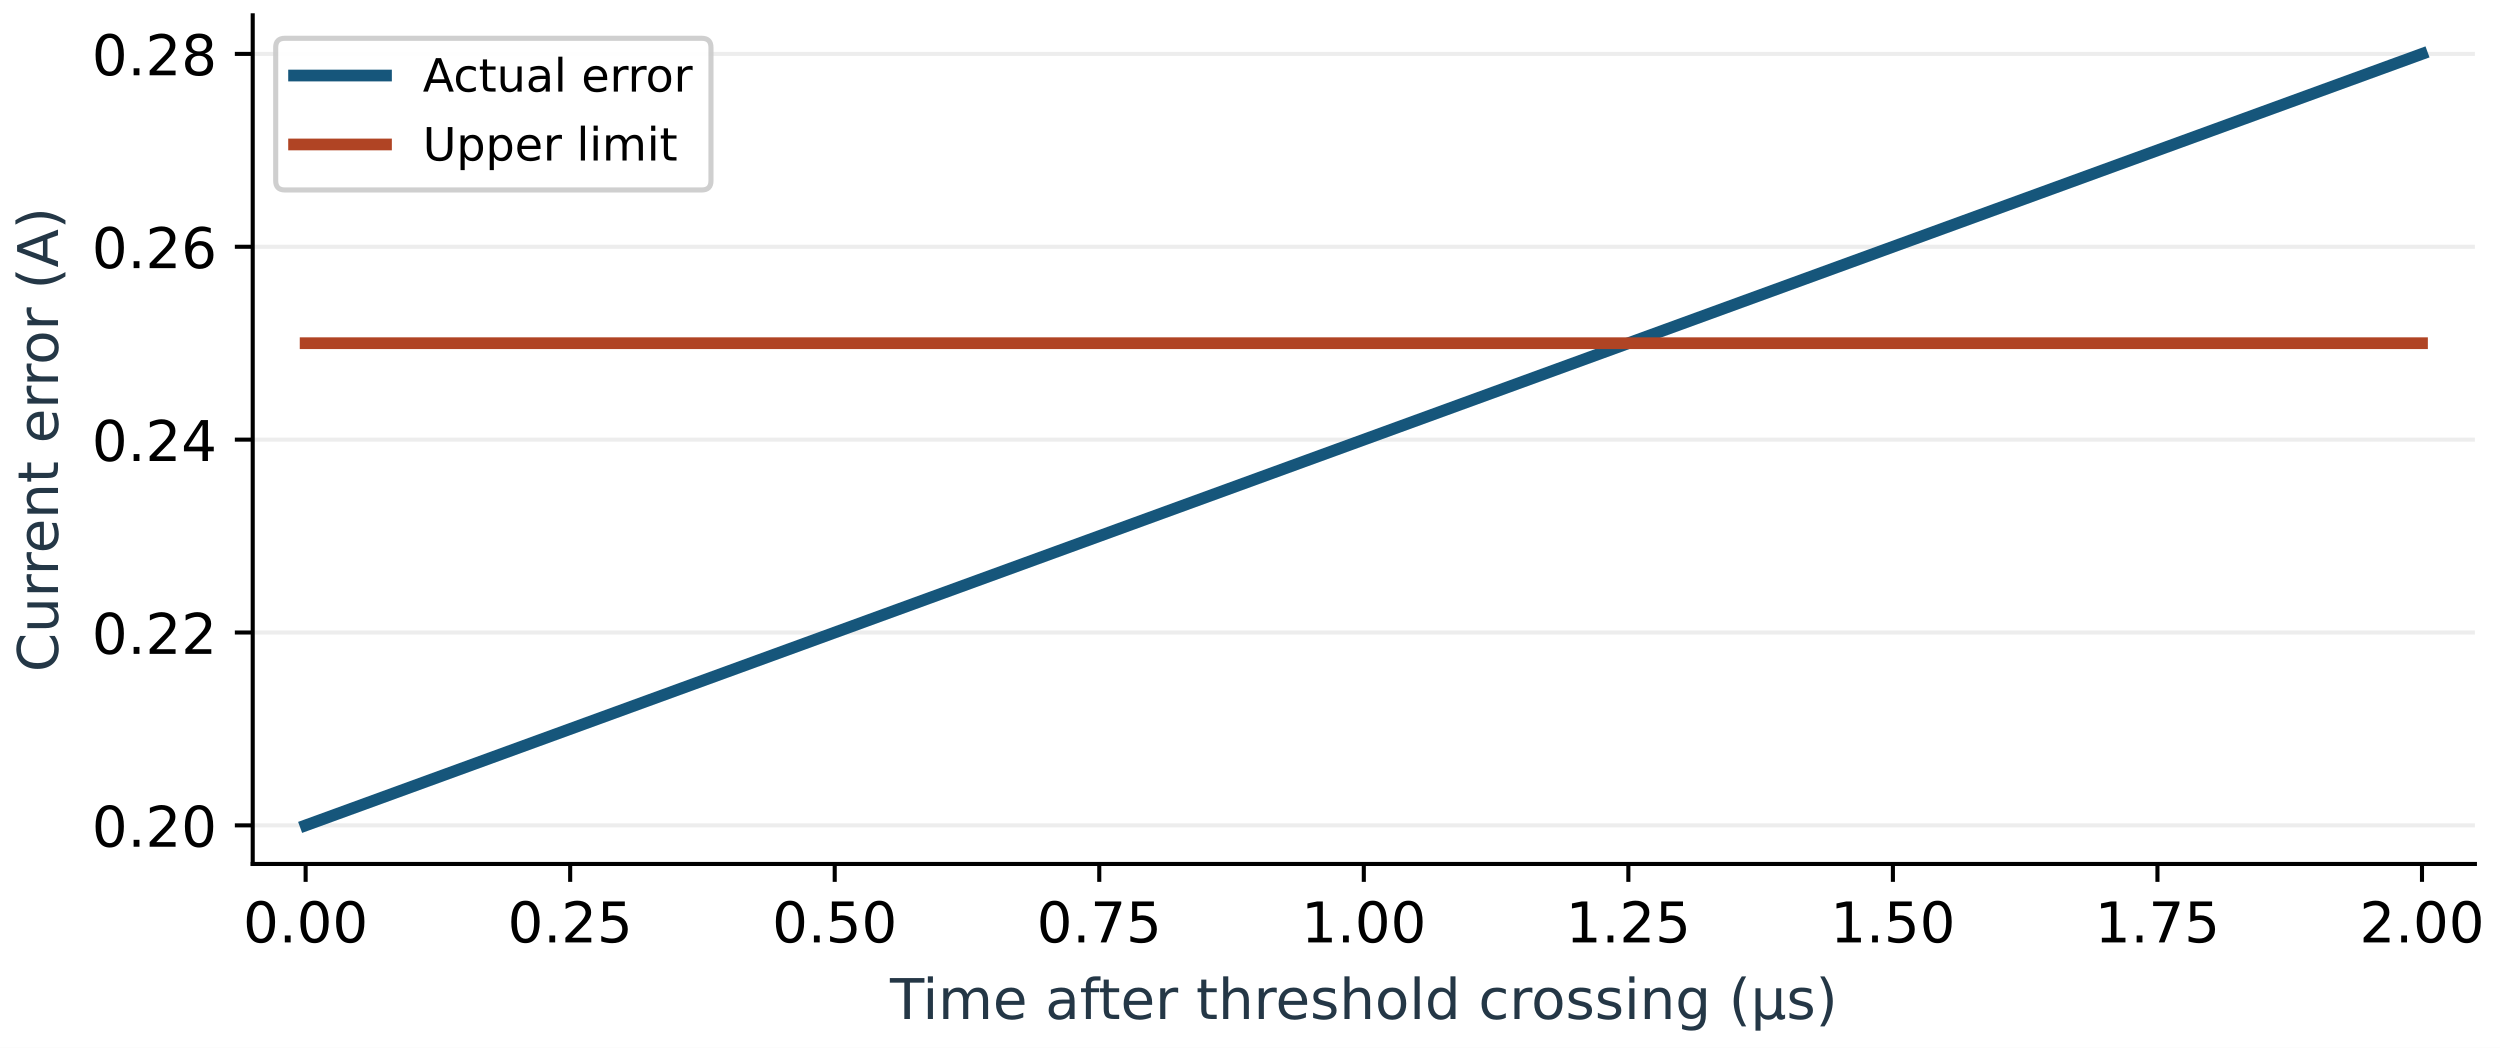
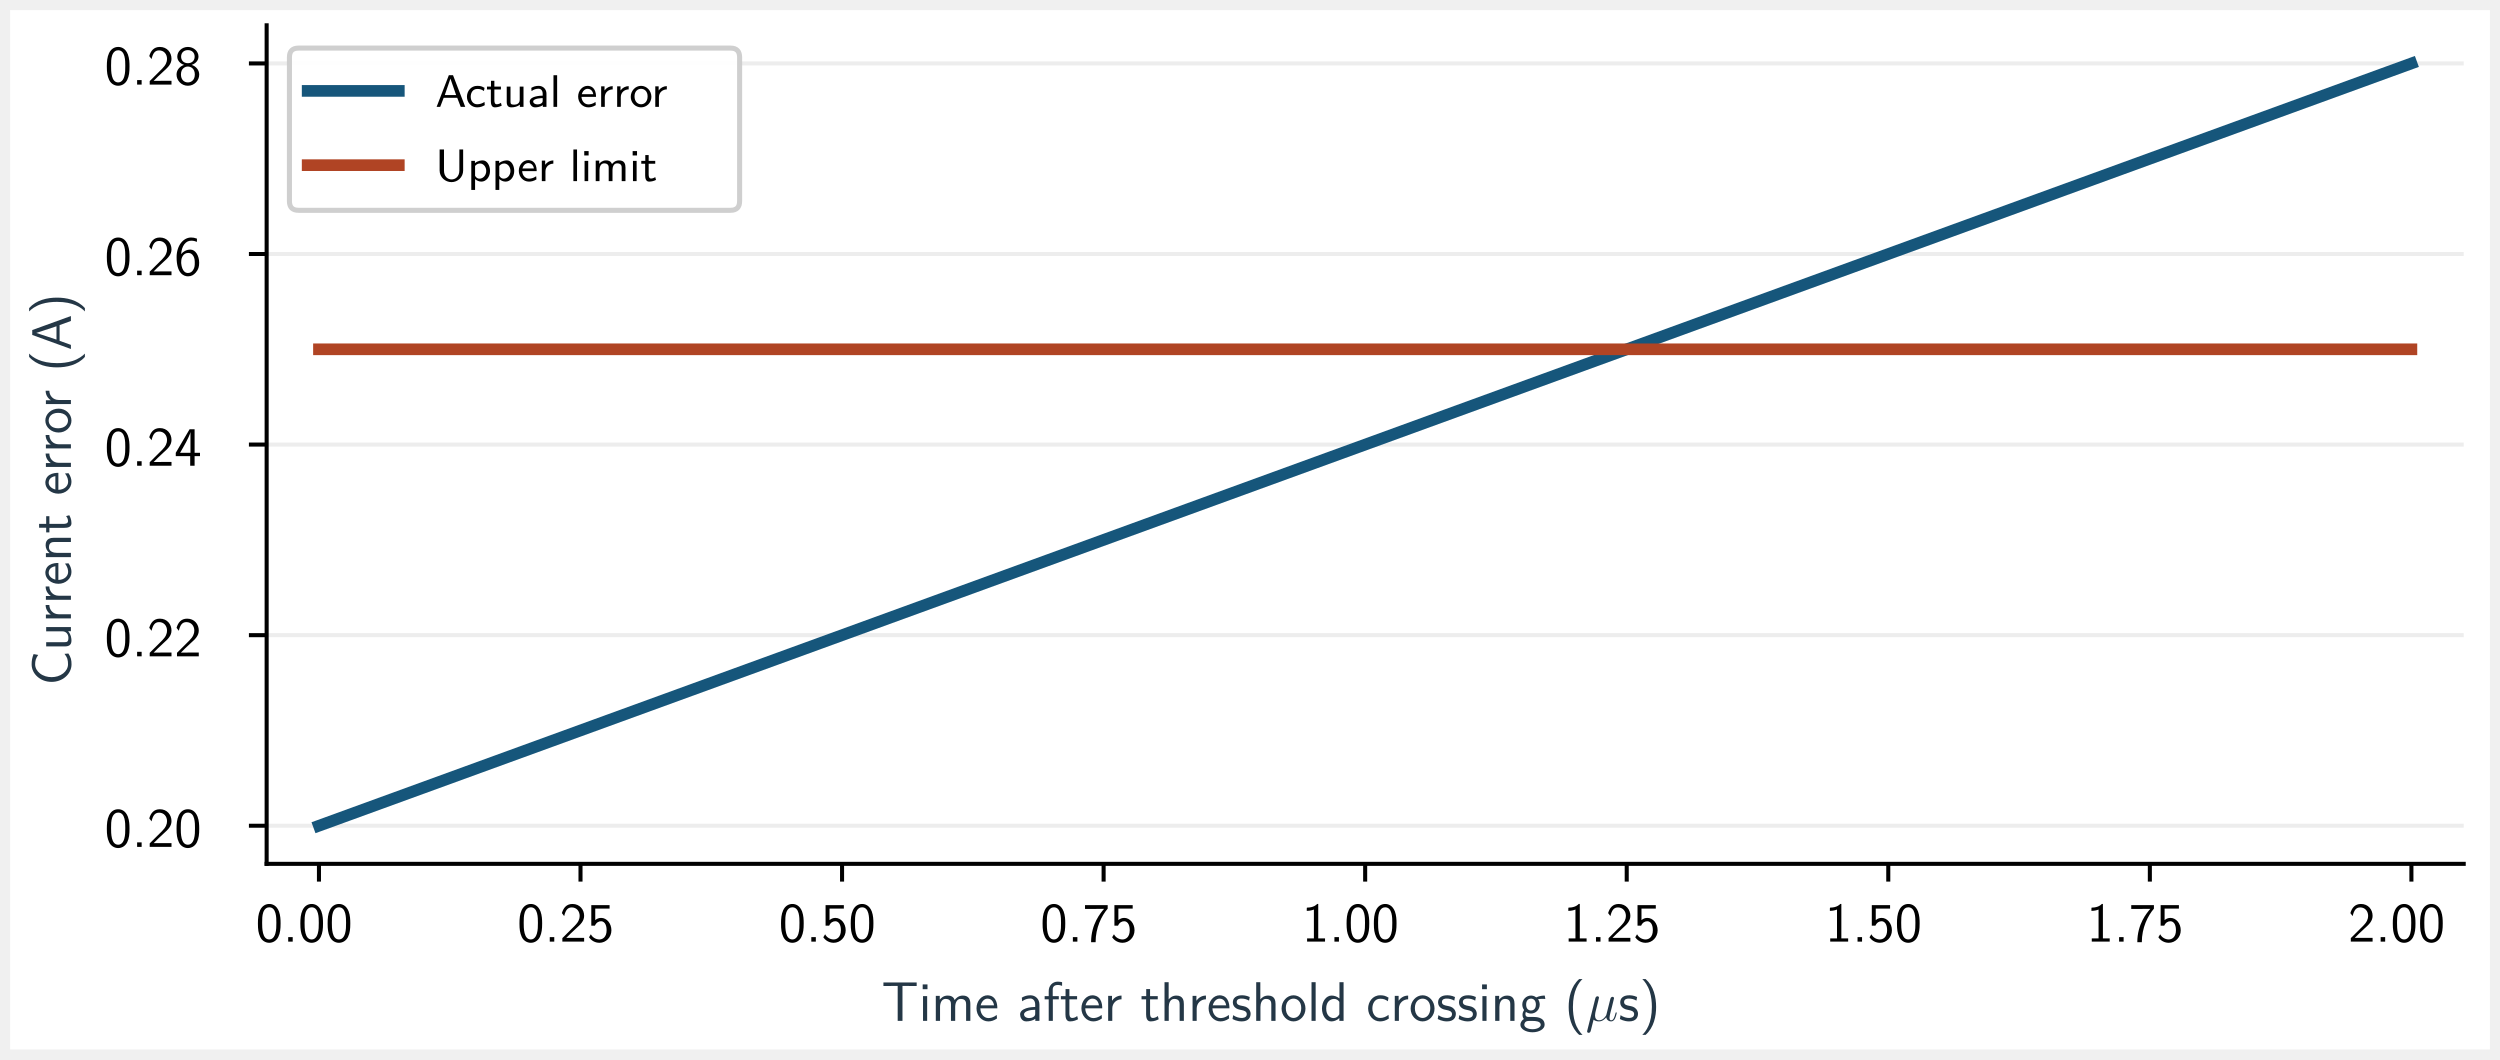
- <svg xmlns="http://www.w3.org/2000/svg" xmlns:xlink="http://www.w3.org/1999/xlink" width="489.6pt" height="205.2pt" viewBox="0 0 489.6 205.2" version="1.1">
+ <svg xmlns="http://www.w3.org/2000/svg" xmlns:xlink="http://www.w3.org/1999/xlink" version="1.1" width="493.594pt" height="209.198pt" viewBox="-72 -72 493.594 209.198">
  <defs>
-     <style type="text/css">*{stroke-linejoin: round; stroke-linecap: butt}</style>
+     <clipPath id="clip1">
+       <path d="M-19.355 98.555V-67.004H414.43V98.555ZM414.43-67.004" />
+     </clipPath>
+     <clipPath id="clip2">
+       <path d="M-19.355 98.555V-67.004H414.43V98.555ZM414.43-67.004" />
+     </clipPath>
+     <clipPath id="clip3">
+       <path d="M-19.355 98.555V-67.004H414.43V98.555ZM414.43-67.004" />
+     </clipPath>
+     <clipPath id="clip4">
+       <path d="M-19.355 98.555V-67.004H414.43V98.555ZM414.43-67.004" />
+     </clipPath>
+     <clipPath id="clip5">
+       <path d="M-19.355 98.555V-67.004H414.43V98.555ZM414.43-67.004" />
+     </clipPath>
+     <clipPath id="clip6">
+       <path d="M-19.355 98.555V-67.004H414.43V98.555ZM414.43-67.004" />
+     </clipPath>
+     <clipPath id="clip7">
+       <path d="M-19.355 98.555V-67.004H414.43V98.555ZM414.43-67.004" />
+     </clipPath>
+     <path id="g0-65" d="M5.913 0L3.501-6.246H2.673L.261 0H.972L1.656-1.791H4.329L5.022 0H5.913ZM4.113-2.322H1.872L2.988-5.58L4.113-2.322Z" />
+     <path id="g0-85" d="M5.499-2.097V-6.246H4.752V-2.097C4.752-.891 3.969-.333 3.213-.333C2.466-.333 1.719-.891 1.719-2.088V-6.246H.855V-2.106C.855-.765 1.962 .198 3.204 .198S5.499-.792 5.499-2.097Z" />
+     <path id="g0-97" d="M3.798 0V-2.601C3.798-3.492 3.141-4.149 2.25-4.149C1.665-4.149 1.233-3.996 .801-3.753L.855-3.114C1.305-3.447 1.746-3.582 2.241-3.582C2.745-3.582 3.051-3.177 3.051-2.592V-2.214C1.503-2.178 .486-1.773 .486-1.044C.486-.621 .765 .099 1.548 .099C1.728 .099 2.511 .081 3.078-.342V0H3.798ZM3.051-1.26C3.051-1.071 3.051-.846 2.727-.657C2.502-.522 2.205-.486 2.025-.486C1.566-.486 1.179-.702 1.179-1.062C1.179-1.701 2.934-1.728 3.051-1.728V-1.26Z" />
+     <path id="g0-99" d="M3.843-.333L3.789-.972C3.357-.675 2.88-.513 2.34-.513C1.575-.513 1.071-1.152 1.071-2.007C1.071-2.7 1.413-3.537 2.376-3.537C2.943-3.537 3.231-3.429 3.681-3.123L3.798-3.753C3.294-4.041 3.015-4.149 2.367-4.149C1.089-4.149 .324-3.069 .324-1.998C.324-.882 1.161 .099 2.331 .099C2.961 .099 3.438-.09 3.843-.333Z" />
+     <path id="g0-101" d="M3.843-1.971C3.843-2.25 3.834-2.934 3.483-3.474C3.105-4.041 2.529-4.149 2.187-4.149C1.143-4.149 .315-3.186 .315-2.034C.315-.846 1.197 .099 2.322 .099C2.754 .099 3.276-.009 3.798-.342L3.744-.963C3.177-.558 2.646-.486 2.331-.486C1.584-.486 1.008-1.143 .981-1.971H3.843ZM3.303-2.502H1.035C1.179-3.078 1.62-3.564 2.187-3.564C2.52-3.564 3.132-3.411 3.303-2.502Z" />
+     <path id="g0-105" d="M1.458 0V-3.996H.738V0H1.458ZM1.539-5.067V-5.931H.675V-5.067H1.539Z" />
+     <path id="g0-108" d="M1.458 0V-6.246H.738V0H1.458Z" />
+     <path id="g0-109" d="M6.606 0V-2.673C6.606-3.339 6.426-4.095 5.337-4.095C4.581-4.095 4.158-3.636 3.942-3.357C3.879-3.537 3.69-4.095 2.772-4.095C2.061-4.095 1.629-3.681 1.422-3.411V-4.05H.729V0H1.476V-2.196C1.476-2.79 1.71-3.51 2.394-3.51C3.294-3.51 3.294-2.871 3.294-2.61V0H4.041V-2.196C4.041-2.79 4.275-3.51 4.959-3.51C5.859-3.51 5.859-2.871 5.859-2.61V0H6.606Z" />
+     <path id="g0-111" d="M4.347-1.98C4.347-3.159 3.447-4.149 2.304-4.149C1.188-4.149 .27-3.177 .27-1.98C.27-.792 1.215 .099 2.304 .099C3.42 .099 4.347-.81 4.347-1.98ZM3.6-2.07C3.6-1.026 2.97-.513 2.313-.513C1.62-.513 1.017-1.053 1.017-2.07C1.017-3.123 1.692-3.564 2.304-3.564C2.952-3.564 3.6-3.105 3.6-2.07Z" />
+     <path id="g0-112" d="M4.446-2.007C4.446-3.087 3.879-4.095 3.006-4.095C2.754-4.095 2.088-4.05 1.467-3.564V-3.996H.747V1.746H1.494V-.414C1.827-.099 2.277 .099 2.745 .099C3.654 .099 4.446-.792 4.446-2.007ZM3.699-1.998C3.699-1.134 3.069-.486 2.367-.486C2.079-.486 1.755-.603 1.494-1.044V-2.988C1.611-3.15 1.944-3.483 2.457-3.483C3.132-3.483 3.699-2.844 3.699-1.998Z" />
+     <path id="g0-114" d="M3.024-3.447V-4.095C2.376-4.086 1.782-3.762 1.413-3.231V-4.05H.747V0H1.467V-1.917C1.467-2.862 2.205-3.438 3.024-3.447Z" />
+     <path id="g0-116" d="M3.078-.234L2.925-.801C2.691-.621 2.376-.513 2.097-.513C1.746-.513 1.629-.828 1.629-1.296V-3.438H2.925V-3.996H1.629V-5.139H.963V-3.996H.171V-3.438H.936V-1.134C.936-.603 1.053 .099 1.71 .099C2.106 .099 2.574 .018 3.078-.234Z" />
+     <path id="g0-117" d="M4.041 0V-3.996H3.294V-1.395C3.294-.675 2.727-.432 2.187-.432C1.539-.432 1.476-.639 1.476-1.026V-3.996H.729V-.981C.729-.216 1.035 .099 1.674 .099C2.196 .099 2.898-.054 3.321-.432V0H4.041Z" />
+     <path id="g1-22" d="M6.16-1.573C6.16-1.628 6.116-1.672 6.05-1.672C5.951-1.672 5.94-1.617 5.896-1.452C5.731-.803 5.522-.11 5.071-.11C4.752-.11 4.73-.396 4.73-.616C4.73-.869 4.829-1.265 4.906-1.595L5.214-2.783L5.434-3.685C5.5-3.949 5.621-4.422 5.621-4.466C5.621-4.631 5.489-4.741 5.324-4.741C5.225-4.741 4.994-4.697 4.906-4.367L4.136-1.309C4.081-1.089 4.081-1.067 3.938-.891C3.806-.704 3.377-.11 2.684-.11C2.068-.11 1.87-.561 1.87-1.078C1.87-1.397 1.969-1.782 2.013-1.969L2.508-3.949C2.563-4.158 2.651-4.51 2.651-4.576C2.651-4.752 2.508-4.851 2.365-4.851C2.266-4.851 2.024-4.818 1.936-4.466L.341 1.903C.33 1.958 .308 2.024 .308 2.09C.308 2.255 .44 2.365 .605 2.365C.924 2.365 .99 2.112 1.067 1.804C1.188 1.342 1.122 1.562 1.584-.242C1.859 .011 2.266 .11 2.64 .11C3.344 .11 3.828-.363 4.081-.704C4.191-.121 4.653 .11 5.038 .11C5.368 .11 5.632-.088 5.83-.484C6.006-.858 6.16-1.529 6.16-1.573Z" />
+     <path id="g2-40" d="M3.586 2.761C3.157 2.365 2.486 1.507 2.101 .264C1.804-.715 1.694-1.738 1.694-2.739C1.694-5.984 2.849-7.568 3.586-8.25H2.926C1.276-6.776 .858-4.543 .858-2.75C.858-.814 1.331 1.342 2.926 2.761H3.586Z" />
+     <path id="g2-41" d="M3.322-2.739C3.322-4.675 2.849-6.831 1.254-8.25H.594C1.023-7.854 1.694-6.996 2.079-5.753C2.376-4.774 2.486-3.751 2.486-2.75C2.486 .495 1.331 2.079 .594 2.761H1.254C2.904 1.287 3.322-.946 3.322-2.739Z" />
+     <path id="g2-46" d="M1.936 0V-.891H1.045V0H1.936Z" />
+     <path id="g2-48" d="M4.928-3.586C4.928-4.323 4.895-5.17 4.609-5.951C4.136-7.183 3.278-7.436 2.695-7.436C1.98-7.436 1.287-7.073 .88-6.204C.517-5.423 .451-4.532 .451-3.586C.451-2.387 .55-1.705 .902-.935C1.232-.209 1.936 .231 2.684 .231C3.41 .231 4.103-.165 4.477-.924C4.851-1.705 4.928-2.508 4.928-3.586ZM4.092-3.718C4.092-3.014 4.092-2.288 3.894-1.606C3.597-.55 2.981-.429 2.695-.429C1.287-.429 1.287-2.684 1.287-3.718C1.287-4.433 1.287-5.104 1.485-5.731C1.749-6.512 2.233-6.776 2.684-6.776C4.092-6.776 4.092-4.73 4.092-3.718Z" />
+     <path id="g2-49" d="M4.576 0V-.638H3.234V-7.436H3.025C2.849-7.26 2.321-6.743 1.133-6.721C.979-6.721 .968-6.71 .968-6.512V-6.072C1.639-6.072 2.145-6.237 2.376-6.336V-.638H1.034V0H4.576Z" />
+     <path id="g2-50" d="M4.84 0V-.748H2.882C2.75-.748 2.618-.737 2.486-.737H1.309C1.595-1.034 2.618-2.046 3.333-2.684C4.147-3.399 4.84-4.081 4.84-5.093C4.84-6.314 3.993-7.436 2.541-7.436C1.353-7.436 .748-6.655 .451-5.632C.803-5.192 .803-5.17 .902-5.038C1.177-6.215 1.584-6.754 2.398-6.754C3.344-6.754 3.96-6.017 3.96-5.071C3.96-4.499 3.729-3.861 2.992-3.135L.539-.693V0H4.84Z" />
+     <path id="g2-52" d="M5.082-1.892V-2.552H4.015V-7.205H3.025L.297-2.552V-1.892H3.146V0H4.015V-1.892H5.082ZM3.201-2.552H1.144C1.463-3.113 1.892-3.817 2.354-4.697C2.486-4.95 3.19-6.303 3.201-6.71V-2.552Z" />
+     <path id="g2-53" d="M4.84-2.233C4.84-3.608 3.916-4.686 2.805-4.686C2.365-4.686 1.958-4.521 1.65-4.246V-6.523H4.477V-7.205H.869V-3.157H1.584C1.859-3.784 2.343-4.026 2.794-4.026C3.311-4.026 3.894-3.564 3.894-2.255C3.894-.869 3.102-.429 2.464-.429C1.859-.429 1.133-.759 .781-1.452L.418-.858C1.144 .176 2.178 .231 2.475 .231C3.773 .231 4.84-.858 4.84-2.233Z" />
+     <path id="g2-54" d="M4.917-2.442C4.917-3.85 4.191-5.049 3.19-5.049C2.376-5.049 1.76-4.653 1.353-4.158C1.474-5.786 2.255-6.809 3.344-6.809C3.817-6.809 4.158-6.699 4.477-6.578V-7.216C4.026-7.381 3.707-7.436 3.322-7.436C1.837-7.436 .462-5.907 .462-3.542C.462-.385 1.837 .231 2.706 .231C3.366 .231 3.839-.033 4.268-.539C4.763-1.133 4.917-1.65 4.917-2.442ZM4.048-2.431C4.048-1.98 4.048-1.507 3.718-1.012C3.52-.715 3.245-.429 2.706-.429C1.562-.429 1.397-2.046 1.364-2.398C1.364-2.486 1.364-2.629 1.375-2.706C1.375-3.476 1.815-4.389 2.761-4.389C3.124-4.389 3.476-4.29 3.795-3.74C4.037-3.3 4.048-2.86 4.048-2.431Z" />
+     <path id="g2-55" d="M4.928-6.512V-7.205H.451V-6.457H2.497C2.629-6.457 2.761-6.468 2.893-6.468H4.213C3.553-5.698 1.65-3.498 1.65 .11H2.541C2.541-2.75 3.718-5.093 4.928-6.512Z" />
+     <path id="g2-56" d="M4.928-1.98C4.928-2.86 4.323-3.597 3.432-3.894C4.125-4.103 4.785-4.708 4.785-5.522C4.785-6.556 3.861-7.436 2.695-7.436C1.485-7.436 .594-6.523 .594-5.522C.594-4.697 1.265-4.092 1.947-3.894C1.056-3.597 .451-2.86 .451-1.98C.451-.803 1.43 .231 2.684 .231C3.982 .231 4.928-.825 4.928-1.98ZM4.026-5.511C4.026-4.774 3.52-4.224 2.695-4.224C1.826-4.224 1.353-4.807 1.353-5.511C1.353-6.347 1.947-6.809 2.684-6.809C3.476-6.809 4.026-6.314 4.026-5.511ZM4.059-1.991C4.059-.924 3.388-.429 2.695-.429C1.958-.429 1.32-.957 1.32-1.991C1.32-3.168 2.112-3.564 2.684-3.564C3.3-3.564 4.059-3.135 4.059-1.991Z" />
+     <path id="g2-65" d="M6.809 0L4.037-7.634H3.069L.297 0H1.111L1.914-2.233H5.016L5.83 0H6.809ZM4.785-2.849H2.156L3.465-6.842L4.785-2.849Z" />
+     <path id="g2-67" d="M6.325-.495L6.259-1.265C5.962-1.045 5.643-.825 5.28-.704C4.928-.594 4.554-.572 4.18-.572C3.476-.572 2.838-.968 2.398-1.529C1.892-2.178 1.661-2.992 1.661-3.817S1.892-5.467 2.398-6.116C2.838-6.677 3.476-7.062 4.18-7.062C4.51-7.062 4.84-7.029 5.159-6.93C5.478-6.82 5.775-6.655 6.05-6.457L6.215-7.37C5.885-7.502 5.555-7.601 5.214-7.667S4.521-7.755 4.18-7.755C3.234-7.755 2.354-7.315 1.738-6.6C1.056-5.841 .726-4.84 .726-3.817C.726-2.805 1.056-1.804 1.738-1.034C2.354-.33 3.234 .121 4.18 .121C4.554 .121 4.939 .099 5.302 0C5.676-.11 6.006-.297 6.325-.495Z" />
+     <path id="g2-84" d="M6.952-6.886V-7.579H.385V-6.886H1.837C1.969-6.886 2.101-6.897 2.233-6.897H3.201V0H4.147V-6.897H5.115C5.247-6.897 5.379-6.886 5.511-6.886H6.952Z" />
+     <path id="g2-97" d="M4.411 0V-3.223C4.411-4.279 3.652-5.049 2.629-5.049C1.969-5.049 1.474-4.895 .935-4.587L1.001-3.861C1.485-4.213 1.991-4.411 2.629-4.411C3.135-4.411 3.575-4.004 3.575-3.201V-2.75C3.08-2.728 2.42-2.695 1.76-2.475C1.023-2.222 .594-1.815 .594-1.265C.594-.781 .88 .11 1.815 .11C2.42 .11 3.19-.066 3.597-.407V0H4.411ZM3.575-1.474C3.575-1.254 3.575-.99 3.212-.77C2.915-.583 2.541-.55 2.376-.55C1.782-.55 1.375-.869 1.375-1.276C1.375-2.024 2.904-2.189 3.575-2.189V-1.474Z" />
+     <path id="g2-99" d="M4.477-.462C4.477-.495 4.444-.836 4.433-.88L4.411-1.188C3.905-.781 3.344-.572 2.728-.572C1.815-.572 1.221-1.386 1.221-2.453C1.221-3.366 1.661-4.367 2.761-4.367C3.498-4.367 3.806-4.191 4.279-3.872L4.411-4.587C3.773-4.961 3.41-5.049 2.761-5.049C1.243-5.049 .385-3.707 .385-2.453C.385-1.045 1.397 .11 2.717 .11C3.256 .11 3.872-.022 4.477-.462Z" />
+     <path id="g2-100" d="M4.653 0V-7.634H3.839V-4.422C3.333-4.84 2.761-4.994 2.288-4.994C1.243-4.994 .385-3.872 .385-2.442C.385-1.023 1.199 .11 2.244 .11C2.651 .11 3.267-.022 3.817-.561V0H4.653ZM3.817-1.298C3.553-.825 3.168-.55 2.684-.55C2.013-.55 1.221-1.067 1.221-2.431C1.221-3.894 2.156-4.334 2.794-4.334C3.223-4.334 3.575-4.114 3.817-3.751V-1.298Z" />
+     <path id="g2-101" d="M4.477-2.475C4.477-2.948 4.433-3.619 4.081-4.202C3.63-4.961 2.86-5.049 2.541-5.049C1.353-5.049 .363-3.905 .363-2.475C.363-1.023 1.419 .11 2.695 .11C3.201 .11 3.806-.033 4.411-.473C4.411-.517 4.378-.88 4.378-.88S4.345-1.133 4.345-1.177C3.696-.627 3.047-.55 2.717-.55C1.87-.55 1.144-1.309 1.122-2.475H4.477ZM3.828-3.069H1.188C1.375-3.806 1.892-4.389 2.541-4.389C2.882-4.389 3.641-4.235 3.828-3.069Z" />
+     <path id="g2-102" d="M3.729-6.908V-7.634C3.652-7.656 3.289-7.744 2.882-7.744C1.837-7.744 1.089-6.941 1.089-5.874V-4.884H.286V-4.246H1.089V0H1.903V-4.246H3.08V-4.884H1.881V-6.204C1.881-6.952 2.508-7.084 2.871-7.084C3.256-7.084 3.597-6.963 3.729-6.908Z" />
+     <path id="g2-103" d="M5.225-4.323L5.104-4.994C4.895-4.994 4.147-4.983 3.421-4.631C3.058-4.939 2.618-4.994 2.398-4.994C1.441-4.994 .671-4.191 .671-3.223C.671-2.827 .792-2.464 1.034-2.134C.781-1.782 .715-1.452 .715-1.188C.715-.781 .869-.506 .99-.363C.429 0 .297 .473 .297 .781C.297 1.584 1.342 2.255 2.684 2.255S5.082 1.606 5.082 .77C5.082-.77 3.3-.77 2.849-.77H1.914C1.76-.77 1.287-.77 1.287-1.353C1.287-1.595 1.331-1.661 1.397-1.76C1.584-1.628 1.947-1.441 2.387-1.441C3.333-1.441 4.114-2.222 4.114-3.223C4.114-3.619 3.971-4.026 3.751-4.334C3.751-4.334 3.773-4.312 3.784-4.29C4.015-4.312 4.257-4.345 4.664-4.345C4.697-4.345 4.95-4.345 5.225-4.323ZM3.355-3.223C3.355-2.244 2.739-2.046 2.398-2.046C1.914-2.046 1.43-2.376 1.43-3.212C1.43-4.191 2.046-4.389 2.387-4.389C2.871-4.389 3.355-4.059 3.355-3.223ZM4.312 .781C4.312 1.287 3.553 1.65 2.695 1.65S1.067 1.309 1.067 .77C1.067 .737 1.067 .022 1.903 .022H2.86C3.102 .022 4.312 .022 4.312 .781Z" />
+     <path id="g2-104" d="M4.664 0V-3.311C4.664-3.982 4.521-4.994 3.19-4.994C2.431-4.994 1.925-4.565 1.661-4.235V-7.634H.847V0H1.683V-2.739C1.683-3.421 1.936-4.334 2.772-4.334C3.795-4.334 3.828-3.619 3.828-3.234V0H4.664Z" />
+     <path id="g2-105" d="M1.672 0V-4.884H.858V0H1.672ZM1.738-6.248V-7.194H.792V-6.248H1.738Z" />
+     <path id="g2-108" d="M1.672 0V-7.634H.858V0H1.672Z" />
+     <path id="g2-109" d="M7.667 0V-3.311C7.667-4.07 7.469-4.994 6.182-4.994C5.247-4.994 4.73-4.345 4.565-4.103C4.367-4.796 3.762-4.994 3.19-4.994C2.288-4.994 1.815-4.411 1.628-4.18V-4.939H.847V0H1.683V-2.739C1.683-3.465 1.969-4.334 2.772-4.334C3.784-4.334 3.839-3.641 3.839-3.234V0H4.675V-2.739C4.675-3.465 4.961-4.334 5.764-4.334C6.776-4.334 6.831-3.641 6.831-3.234V0H7.667Z" />
+     <path id="g2-110" d="M4.664 0V-3.311C4.664-3.982 4.521-4.994 3.19-4.994C2.574-4.994 2.046-4.719 1.628-4.191V-4.939H.847V0H1.683V-2.739C1.683-3.421 1.936-4.334 2.772-4.334C3.795-4.334 3.828-3.619 3.828-3.234V0H4.664Z" />
+     <path id="g2-111" d="M5.049-2.42C5.049-3.905 3.96-5.049 2.695-5.049C1.397-5.049 .33-3.883 .33-2.42C.33-.979 1.43 .11 2.684 .11C3.982 .11 5.049-1.001 5.049-2.42ZM4.213-2.53C4.213-1.177 3.432-.572 2.695-.572C1.903-.572 1.166-1.232 1.166-2.53C1.166-3.861 1.991-4.389 2.684-4.389C3.443-4.389 4.213-3.817 4.213-2.53Z" />
+     <path id="g2-114" d="M3.498-4.257V-4.994C2.497-4.983 1.914-4.4 1.617-3.971V-4.939H.858V0H1.672V-2.409C1.672-3.52 2.508-4.246 3.498-4.257Z" />
+     <path id="g2-115" d="M3.872-1.397C3.872-1.958 3.531-2.31 3.487-2.365C3.08-2.783 2.75-2.849 2.079-2.981C1.683-3.058 1.122-3.168 1.122-3.718C1.122-4.4 1.892-4.4 2.035-4.4C2.618-4.4 3.08-4.268 3.564-3.993L3.696-4.708C2.992-5.038 2.398-5.049 2.145-5.049S.363-5.049 .363-3.619C.363-3.135 .627-2.805 .792-2.651C1.188-2.31 1.463-2.255 2.112-2.123C2.475-2.046 3.113-1.914 3.113-1.331C3.113-.572 2.255-.572 2.101-.572C1.661-.572 1.023-.693 .429-1.122L.297-.374C.352-.341 1.1 .11 2.112 .11C3.531 .11 3.872-.748 3.872-1.397Z" />
+     <path id="g2-116" d="M3.586-.319L3.421-.957C3.036-.616 2.629-.572 2.431-.572C1.947-.572 1.881-1.089 1.881-1.474V-4.246H3.399V-4.884H1.881V-6.281H1.122V-4.884H.198V-4.246H1.1V-1.287C1.1-.649 1.243 .11 2.002 .11C2.739 .11 3.245-.143 3.586-.319Z" />
+     <path id="g2-117" d="M4.664 0V-4.884H3.828V-1.738C3.828-.902 3.245-.495 2.53-.495C1.76-.495 1.683-.781 1.683-1.265V-4.884H.847V-1.221C.847-.429 1.1 .11 2.002 .11C2.31 .11 3.179 .055 3.85-.55V0H4.664Z" />
  </defs>
-   <g id="figure_1">
-     <g id="patch_1">
-       <path d="M 0 205.2  L 489.6 205.2  L 489.6 0  L 0 0  z " style="fill: #ffffff" />
-     </g>
-     <g id="axes_1">
-       <g id="patch_2">
-         <path d="M 49.492 169.199  L 484.685 169.199  L 484.685 3  L 49.492 3  z " style="fill: #ffffff" />
-       </g>
-       <g id="matplotlib.axis_1">
-         <g id="xtick_1">
-           <g id="line2d_1">
-             <defs>
-               <path id="me725185d72" d="M 0 0  L 0 3.5  " style="stroke: #000000; stroke-width: 0.8" />
-             </defs>
-             <g>
-               <use xlink:href="#me725185d72" x="59.854" y="169.199" style="stroke: #000000; stroke-width: 0.8" />
-             </g>
-           </g>
-           <g id="text_1">
-             <text style="font-size: 11px; font-family: 'DejaVu Sans'; text-anchor: middle" x="59.854" y="184.556" transform="rotate(-0 59.85414 184.5563)">0.00</text>
-           </g>
-         </g>
-         <g id="xtick_2">
-           <g id="line2d_2">
-             <g>
-               <use xlink:href="#me725185d72" x="111.663" y="169.199" style="stroke: #000000; stroke-width: 0.8" />
-             </g>
-           </g>
-           <g id="text_2">
-             <text style="font-size: 11px; font-family: 'DejaVu Sans'; text-anchor: middle" x="111.663" y="184.556" transform="rotate(-0 111.6627 184.5563)">0.25</text>
-           </g>
-         </g>
-         <g id="xtick_3">
-           <g id="line2d_3">
-             <g>
-               <use xlink:href="#me725185d72" x="163.471" y="169.199" style="stroke: #000000; stroke-width: 0.8" />
-             </g>
-           </g>
-           <g id="text_3">
-             <text style="font-size: 11px; font-family: 'DejaVu Sans'; text-anchor: middle" x="163.471" y="184.556" transform="rotate(-0 163.4713 184.5563)">0.50</text>
-           </g>
-         </g>
-         <g id="xtick_4">
-           <g id="line2d_4">
-             <g>
-               <use xlink:href="#me725185d72" x="215.28" y="169.199" style="stroke: #000000; stroke-width: 0.8" />
-             </g>
-           </g>
-           <g id="text_4">
-             <text style="font-size: 11px; font-family: 'DejaVu Sans'; text-anchor: middle" x="215.28" y="184.556" transform="rotate(-0 215.2799 184.5563)">0.75</text>
-           </g>
-         </g>
-         <g id="xtick_5">
-           <g id="line2d_5">
-             <g>
-               <use xlink:href="#me725185d72" x="267.088" y="169.199" style="stroke: #000000; stroke-width: 0.8" />
-             </g>
-           </g>
-           <g id="text_5">
-             <text style="font-size: 11px; font-family: 'DejaVu Sans'; text-anchor: middle" x="267.088" y="184.556" transform="rotate(-0 267.0885 184.5563)">1.00</text>
-           </g>
-         </g>
-         <g id="xtick_6">
-           <g id="line2d_6">
-             <g>
-               <use xlink:href="#me725185d72" x="318.897" y="169.199" style="stroke: #000000; stroke-width: 0.8" />
-             </g>
-           </g>
-           <g id="text_6">
-             <text style="font-size: 11px; font-family: 'DejaVu Sans'; text-anchor: middle" x="318.897" y="184.556" transform="rotate(-0 318.8971 184.5563)">1.25</text>
-           </g>
-         </g>
-         <g id="xtick_7">
-           <g id="line2d_7">
-             <g>
-               <use xlink:href="#me725185d72" x="370.706" y="169.199" style="stroke: #000000; stroke-width: 0.8" />
-             </g>
-           </g>
-           <g id="text_7">
-             <text style="font-size: 11px; font-family: 'DejaVu Sans'; text-anchor: middle" x="370.706" y="184.556" transform="rotate(-0 370.7056 184.5563)">1.50</text>
-           </g>
-         </g>
-         <g id="xtick_8">
-           <g id="line2d_8">
-             <g>
-               <use xlink:href="#me725185d72" x="422.514" y="169.199" style="stroke: #000000; stroke-width: 0.8" />
-             </g>
-           </g>
-           <g id="text_8">
-             <text style="font-size: 11px; font-family: 'DejaVu Sans'; text-anchor: middle" x="422.514" y="184.556" transform="rotate(-0 422.5142 184.5563)">1.75</text>
-           </g>
-         </g>
-         <g id="xtick_9">
-           <g id="line2d_9">
-             <g>
-               <use xlink:href="#me725185d72" x="474.323" y="169.199" style="stroke: #000000; stroke-width: 0.8" />
-             </g>
-           </g>
-           <g id="text_9">
-             <text style="font-size: 11px; font-family: 'DejaVu Sans'; text-anchor: middle" x="474.323" y="184.556" transform="rotate(-0 474.3228 184.5563)">2.00</text>
-           </g>
-         </g>
-         <g id="text_10">
-           <text style="font-size: 11px; font-family: 'DejaVu Sans'; text-anchor: middle; fill: #243746" x="267.088" y="199.557" transform="rotate(-0 267.0885 199.5572)">Time after threshold crossing (µs)</text>
-         </g>
-       </g>
-       <g id="matplotlib.axis_2">
-         <g id="ytick_1">
-           <g id="line2d_10">
-             <path d="M 49.492 161.644  L 484.685 161.644  " clip-path="url(#p5e0f432c7e)" style="fill: none; stroke: #b0b0b0; stroke-opacity: 0.22; stroke-width: 0.8; stroke-linecap: square" />
-           </g>
-           <g id="line2d_11">
-             <defs>
-               <path id="m62a54f5717" d="M 0 0  L -3.5 0  " style="stroke: #000000; stroke-width: 0.8" />
-             </defs>
-             <g>
-               <use xlink:href="#m62a54f5717" x="49.492" y="161.644" style="stroke: #000000; stroke-width: 0.8" />
-             </g>
-           </g>
-           <g id="text_11">
-             <text style="font-size: 11px; font-family: 'DejaVu Sans'; text-anchor: end" x="42.492" y="165.823" transform="rotate(-0 42.49243 165.8231)">0.20</text>
-           </g>
-         </g>
-         <g id="ytick_2">
-           <g id="line2d_12">
-             <path d="M 49.492 123.872  L 484.685 123.872  " clip-path="url(#p5e0f432c7e)" style="fill: none; stroke: #b0b0b0; stroke-opacity: 0.22; stroke-width: 0.8; stroke-linecap: square" />
-           </g>
-           <g id="line2d_13">
-             <g>
-               <use xlink:href="#m62a54f5717" x="49.492" y="123.872" style="stroke: #000000; stroke-width: 0.8" />
-             </g>
-           </g>
-           <g id="text_12">
-             <text style="font-size: 11px; font-family: 'DejaVu Sans'; text-anchor: end" x="42.492" y="128.051" transform="rotate(-0 42.49243 128.0507)">0.22</text>
-           </g>
-         </g>
-         <g id="ytick_3">
-           <g id="line2d_14">
-             <path d="M 49.492 86.1  L 484.685 86.1  " clip-path="url(#p5e0f432c7e)" style="fill: none; stroke: #b0b0b0; stroke-opacity: 0.22; stroke-width: 0.8; stroke-linecap: square" />
-           </g>
-           <g id="line2d_15">
-             <g>
-               <use xlink:href="#m62a54f5717" x="49.492" y="86.1" style="stroke: #000000; stroke-width: 0.8" />
-             </g>
-           </g>
-           <g id="text_13">
-             <text style="font-size: 11px; font-family: 'DejaVu Sans'; text-anchor: end" x="42.492" y="90.278" transform="rotate(-0 42.49243 90.27828)">0.24</text>
-           </g>
-         </g>
-         <g id="ytick_4">
-           <g id="line2d_16">
-             <path d="M 49.492 48.327  L 484.685 48.327  " clip-path="url(#p5e0f432c7e)" style="fill: none; stroke: #b0b0b0; stroke-opacity: 0.22; stroke-width: 0.8; stroke-linecap: square" />
-           </g>
-           <g id="line2d_17">
-             <g>
-               <use xlink:href="#m62a54f5717" x="49.492" y="48.327" style="stroke: #000000; stroke-width: 0.8" />
-             </g>
-           </g>
-           <g id="text_14">
-             <text style="font-size: 11px; font-family: 'DejaVu Sans'; text-anchor: end" x="42.492" y="52.506" transform="rotate(-0 42.49243 52.50586)">0.26</text>
-           </g>
-         </g>
-         <g id="ytick_5">
-           <g id="line2d_18">
-             <path d="M 49.492 10.555  L 484.685 10.555  " clip-path="url(#p5e0f432c7e)" style="fill: none; stroke: #b0b0b0; stroke-opacity: 0.22; stroke-width: 0.8; stroke-linecap: square" />
-           </g>
-           <g id="line2d_19">
-             <g>
-               <use xlink:href="#m62a54f5717" x="49.492" y="10.555" style="stroke: #000000; stroke-width: 0.8" />
-             </g>
-           </g>
-           <g id="text_15">
-             <text style="font-size: 11px; font-family: 'DejaVu Sans'; text-anchor: end" x="42.492" y="14.733" transform="rotate(-0 42.49243 14.73344)">0.28</text>
-           </g>
-         </g>
-         <g id="text_16">
-           <text style="font-size: 11px; font-family: 'DejaVu Sans'; text-anchor: middle; fill: #243746" x="11.358" y="86.1" transform="rotate(-90 11.35766 86.09957)">Current error (A)</text>
-         </g>
-       </g>
-       <g id="line2d_20">
-         <path d="M 59.854 161.644  L 474.323 10.555  " clip-path="url(#p5e0f432c7e)" style="fill: none; stroke: #16567b; stroke-width: 2.3; stroke-linecap: square" />
-       </g>
-       <g id="line2d_21">
-         <path d="M 59.854 67.213  L 474.323 67.213  " clip-path="url(#p5e0f432c7e)" style="fill: none; stroke: #b04424; stroke-width: 2.3; stroke-linecap: square" />
-       </g>
-       <g id="patch_3">
-         <path d="M 49.492 169.199  L 49.492 3  " style="fill: none; stroke: #000000; stroke-width: 0.8; stroke-linejoin: miter; stroke-linecap: square" />
-       </g>
-       <g id="patch_4">
-         <path d="M 49.492 169.199  L 484.685 169.199  " style="fill: none; stroke: #000000; stroke-width: 0.8; stroke-linejoin: miter; stroke-linecap: square" />
-       </g>
-       <g id="legend_1">
-         <g id="patch_5">
-           <path d="M 55.792 37.202  L 137.436 37.202  Q 139.236 37.202 139.236 35.402  L 139.236 9.3  Q 139.236 7.5 137.436 7.5  L 55.792 7.5  Q 53.992 7.5 53.992 9.3  L 53.992 35.402  Q 53.992 37.202 55.792 37.202  z " style="fill: #ffffff; opacity: 0.94; stroke: #cccccc; stroke-linejoin: miter" />
-         </g>
-         <g id="line2d_22">
-           <path d="M 57.592 14.789  L 66.592 14.789  L 75.592 14.789  " style="fill: none; stroke: #16567b; stroke-width: 2.3; stroke-linecap: square" />
-         </g>
-         <g id="text_17">
-           <text style="font-size: 9px; font-family: 'DejaVu Sans'; text-anchor: start" x="82.792" y="17.939" transform="rotate(-0 82.79243 17.93883)">Actual error</text>
-         </g>
-         <g id="line2d_23">
-           <path d="M 57.592 28.29  L 66.592 28.29  L 75.592 28.29  " style="fill: none; stroke: #b04424; stroke-width: 2.3; stroke-linecap: square" />
-         </g>
-         <g id="text_18">
-           <text style="font-size: 9px; font-family: 'DejaVu Sans'; text-anchor: start" x="82.792" y="31.44" transform="rotate(-0 82.79243 31.43954)">Upper limit</text>
-         </g>
-       </g>
+   <g id="page1">
+     <path d="M-70 135.199H419.602V-70.004H-70Z" fill="#fff" />
+     <path d="M-19.355 98.555H414.43V-67.004H-19.355Z" fill="#fff" />
+     <path d="M-9.027 98.555V102.055" />
+     <path d="M-9.027 98.555V102.055" stroke="#000" fill="none" stroke-width=".8" stroke-miterlimit="10" stroke-linejoin="bevel" />
+     <g transform="matrix(1 0 0 1 48.471 -21.285)">
+       <use x="-70" y="135.198" xlink:href="#g2-48" />
+       <use x="-64.615" y="135.198" xlink:href="#g2-46" />
+       <use x="-61.623" y="135.198" xlink:href="#g2-48" />
+       <use x="-56.237" y="135.198" xlink:href="#g2-48" />
+     </g>
+     <path d="M42.613 98.555V102.055" />
+     <path d="M42.613 98.555V102.055" stroke="#000" fill="none" stroke-width=".8" stroke-miterlimit="10" stroke-linejoin="bevel" />
+     <g transform="matrix(1 0 0 1 100.1122 -21.285)">
+       <use x="-70" y="135.198" xlink:href="#g2-48" />
+       <use x="-64.615" y="135.198" xlink:href="#g2-46" />
+       <use x="-61.623" y="135.198" xlink:href="#g2-50" />
+       <use x="-56.237" y="135.198" xlink:href="#g2-53" />
+     </g>
+     <path d="M94.254 98.555V102.055" />
+     <path d="M94.254 98.555V102.055" stroke="#000" fill="none" stroke-width=".8" stroke-miterlimit="10" stroke-linejoin="bevel" />
+     <g transform="matrix(1 0 0 1 151.7534 -21.285)">
+       <use x="-70" y="135.198" xlink:href="#g2-48" />
+       <use x="-64.615" y="135.198" xlink:href="#g2-46" />
+       <use x="-61.623" y="135.198" xlink:href="#g2-53" />
+       <use x="-56.237" y="135.198" xlink:href="#g2-48" />
+     </g>
+     <path d="M145.895 98.555V102.055" />
+     <path d="M145.895 98.555V102.055" stroke="#000" fill="none" stroke-width=".8" stroke-miterlimit="10" stroke-linejoin="bevel" />
+     <g transform="matrix(1 0 0 1 203.395 -21.285)">
+       <use x="-70" y="135.198" xlink:href="#g2-48" />
+       <use x="-64.615" y="135.198" xlink:href="#g2-46" />
+       <use x="-61.623" y="135.198" xlink:href="#g2-55" />
+       <use x="-56.237" y="135.198" xlink:href="#g2-53" />
+     </g>
+     <path d="M197.535 98.555V102.055" />
+     <path d="M197.535 98.555V102.055" stroke="#000" fill="none" stroke-width=".8" stroke-miterlimit="10" stroke-linejoin="bevel" />
+     <g transform="matrix(1 0 0 1 255.036 -21.285)">
+       <use x="-70" y="135.198" xlink:href="#g2-49" />
+       <use x="-64.615" y="135.198" xlink:href="#g2-46" />
+       <use x="-61.623" y="135.198" xlink:href="#g2-48" />
+       <use x="-56.237" y="135.198" xlink:href="#g2-48" />
+     </g>
+     <path d="M249.176 98.555V102.055" />
+     <path d="M249.176 98.555V102.055" stroke="#000" fill="none" stroke-width=".8" stroke-miterlimit="10" stroke-linejoin="bevel" />
+     <g transform="matrix(1 0 0 1 306.677 -21.285)">
+       <use x="-70" y="135.198" xlink:href="#g2-49" />
+       <use x="-64.615" y="135.198" xlink:href="#g2-46" />
+       <use x="-61.623" y="135.198" xlink:href="#g2-50" />
+       <use x="-56.237" y="135.198" xlink:href="#g2-53" />
+     </g>
+     <path d="M300.816 98.555V102.055" />
+     <path d="M300.816 98.555V102.055" stroke="#000" fill="none" stroke-width=".8" stroke-miterlimit="10" stroke-linejoin="bevel" />
+     <g transform="matrix(1 0 0 1 358.318 -21.285)">
+       <use x="-70" y="135.198" xlink:href="#g2-49" />
+       <use x="-64.615" y="135.198" xlink:href="#g2-46" />
+       <use x="-61.623" y="135.198" xlink:href="#g2-53" />
+       <use x="-56.237" y="135.198" xlink:href="#g2-48" />
+     </g>
+     <path d="M352.461 98.555V102.055" />
+     <path d="M352.461 98.555V102.055" stroke="#000" fill="none" stroke-width=".8" stroke-miterlimit="10" stroke-linejoin="bevel" />
+     <g transform="matrix(1 0 0 1 409.959 -21.285)">
+       <use x="-70" y="135.198" xlink:href="#g2-49" />
+       <use x="-64.615" y="135.198" xlink:href="#g2-46" />
+       <use x="-61.623" y="135.198" xlink:href="#g2-55" />
+       <use x="-56.237" y="135.198" xlink:href="#g2-53" />
+     </g>
+     <path d="M404.102 98.555V102.055" />
+     <path d="M404.102 98.555V102.055" stroke="#000" fill="none" stroke-width=".8" stroke-miterlimit="10" stroke-linejoin="bevel" />
+     <g transform="matrix(1 0 0 1 461.6 -21.285)">
+       <use x="-70" y="135.198" xlink:href="#g2-50" />
+       <use x="-64.615" y="135.198" xlink:href="#g2-46" />
+       <use x="-61.623" y="135.198" xlink:href="#g2-48" />
+       <use x="-56.237" y="135.198" xlink:href="#g2-48" />
+     </g>
+     <g fill="#243746" transform="matrix(1 0 0 1 172.036 -5.643)">
+       <use x="-70" y="135.198" xlink:href="#g2-84" />
+       <use x="-62.654" y="135.198" xlink:href="#g2-105" />
+       <use x="-60.12" y="135.198" xlink:href="#g2-109" />
+       <use x="-51.602" y="135.198" xlink:href="#g2-101" />
+       <use x="-43.225" y="135.198" xlink:href="#g2-97" />
+       <use x="-38.069" y="135.198" xlink:href="#g2-102" />
+       <use x="-34.778" y="135.198" xlink:href="#g2-116" />
+       <use x="-30.889" y="135.198" xlink:href="#g2-101" />
+       <use x="-26.102" y="135.198" xlink:href="#g2-114" />
+       <use x="-18.851" y="135.198" xlink:href="#g2-116" />
+       <use x="-14.962" y="135.198" xlink:href="#g2-104" />
+       <use x="-9.436" y="135.198" xlink:href="#g2-114" />
+       <use x="-5.776" y="135.198" xlink:href="#g2-101" />
+       <use x="-.989" y="135.198" xlink:href="#g2-115" />
+       <use x="3.139" y="135.198" xlink:href="#g2-104" />
+       <use x="8.665" y="135.198" xlink:href="#g2-111" />
+       <use x="14.05" y="135.198" xlink:href="#g2-108" />
+       <use x="16.584" y="135.198" xlink:href="#g2-100" />
+       <use x="25.7" y="135.198" xlink:href="#g2-99" />
+       <use x="30.487" y="135.198" xlink:href="#g2-114" />
+       <use x="34.147" y="135.198" xlink:href="#g2-111" />
+       <use x="39.532" y="135.198" xlink:href="#g2-115" />
+       <use x="43.661" y="135.198" xlink:href="#g2-115" />
+       <use x="47.79" y="135.198" xlink:href="#g2-105" />
+       <use x="50.323" y="135.198" xlink:href="#g2-110" />
+       <use x="55.849" y="135.198" xlink:href="#g2-103" />
+       <use x="64.825" y="135.198" xlink:href="#g2-40" />
+       <use x="69.013" y="135.198" xlink:href="#g1-22" />
+       <use x="75.494" y="135.198" xlink:href="#g2-115" />
+       <use x="79.622" y="135.198" xlink:href="#g2-41" />
+     </g>
+     <path d="M-19.355 91.031H414.43" stroke="#b0b0b0" fill="none" stroke-width=".8" stroke-miterlimit="10" stroke-linecap="square" stroke-linejoin="bevel" stroke-opacity=".22" clip-path="url(#clip1)" />
+     <path d="M-19.355 91.031H-22.855" />
+     <path d="M-19.355 91.031H-22.855" stroke="#000" fill="none" stroke-width=".8" stroke-miterlimit="10" stroke-linejoin="bevel" />
+     <g transform="matrix(1 0 0 1 18.6428 -39.9894)">
+       <use x="-70" y="135.198" xlink:href="#g2-48" />
+       <use x="-64.615" y="135.198" xlink:href="#g2-46" />
+       <use x="-61.623" y="135.198" xlink:href="#g2-50" />
+       <use x="-56.237" y="135.198" xlink:href="#g2-48" />
+     </g>
+     <path d="M-19.355 53.402H414.43" stroke="#b0b0b0" fill="none" stroke-width=".8" stroke-miterlimit="10" stroke-linecap="square" stroke-linejoin="bevel" stroke-opacity=".22" clip-path="url(#clip2)" />
+     <path d="M-19.355 53.402H-22.855" />
+     <path d="M-19.355 53.402H-22.855" stroke="#000" fill="none" stroke-width=".8" stroke-miterlimit="10" stroke-linejoin="bevel" />
+     <g transform="matrix(1 0 0 1 18.6428 -77.6161)">
+       <use x="-70" y="135.198" xlink:href="#g2-48" />
+       <use x="-64.615" y="135.198" xlink:href="#g2-46" />
+       <use x="-61.623" y="135.198" xlink:href="#g2-50" />
+       <use x="-56.237" y="135.198" xlink:href="#g2-50" />
+     </g>
+     <path d="M-19.355 15.777H414.43" stroke="#b0b0b0" fill="none" stroke-width=".8" stroke-miterlimit="10" stroke-linecap="square" stroke-linejoin="bevel" stroke-opacity=".22" clip-path="url(#clip3)" />
+     <path d="M-19.355 15.777H-22.855" />
+     <path d="M-19.355 15.777H-22.855" stroke="#000" fill="none" stroke-width=".8" stroke-miterlimit="10" stroke-linejoin="bevel" />
+     <g transform="matrix(1 0 0 1 18.6428 -115.2427)">
+       <use x="-70" y="135.198" xlink:href="#g2-48" />
+       <use x="-64.615" y="135.198" xlink:href="#g2-46" />
+       <use x="-61.623" y="135.198" xlink:href="#g2-50" />
+       <use x="-56.237" y="135.198" xlink:href="#g2-52" />
+     </g>
+     <path d="M-19.355-21.852H414.43" stroke="#b0b0b0" fill="none" stroke-width=".8" stroke-miterlimit="10" stroke-linecap="square" stroke-linejoin="bevel" stroke-opacity=".22" clip-path="url(#clip4)" />
+     <path d="M-19.355-21.852H-22.855" />
+     <path d="M-19.355-21.852H-22.855" stroke="#000" fill="none" stroke-width=".8" stroke-miterlimit="10" stroke-linejoin="bevel" />
+     <g transform="matrix(1 0 0 1 18.6428 -152.8694)">
+       <use x="-70" y="135.198" xlink:href="#g2-48" />
+       <use x="-64.615" y="135.198" xlink:href="#g2-46" />
+       <use x="-61.623" y="135.198" xlink:href="#g2-50" />
+       <use x="-56.237" y="135.198" xlink:href="#g2-54" />
+     </g>
+     <path d="M-19.355-59.477H414.43" stroke="#b0b0b0" fill="none" stroke-width=".8" stroke-miterlimit="10" stroke-linecap="square" stroke-linejoin="bevel" stroke-opacity=".22" clip-path="url(#clip5)" />
+     <path d="M-19.355-59.477H-22.855" />
+     <path d="M-19.355-59.477H-22.855" stroke="#000" fill="none" stroke-width=".8" stroke-miterlimit="10" stroke-linejoin="bevel" />
+     <g transform="matrix(1 0 0 1 18.6428 -190.4959)">
+       <use x="-70" y="135.198" xlink:href="#g2-48" />
+       <use x="-64.615" y="135.198" xlink:href="#g2-46" />
+       <use x="-61.623" y="135.198" xlink:href="#g2-50" />
+       <use x="-56.237" y="135.198" xlink:href="#g2-56" />
+     </g>
+     <g fill="#243746" transform="matrix(0 -1 1 0 -193.1978 -6.6453)">
+       <use x="-70" y="135.198" xlink:href="#g2-67" />
+       <use x="-63.119" y="135.198" xlink:href="#g2-117" />
+       <use x="-57.593" y="135.198" xlink:href="#g2-114" />
+       <use x="-53.933" y="135.198" xlink:href="#g2-114" />
+       <use x="-50.272" y="135.198" xlink:href="#g2-101" />
+       <use x="-45.486" y="135.198" xlink:href="#g2-110" />
+       <use x="-39.96" y="135.198" xlink:href="#g2-116" />
+       <use x="-32.48" y="135.198" xlink:href="#g2-101" />
+       <use x="-27.693" y="135.198" xlink:href="#g2-114" />
+       <use x="-24.033" y="135.198" xlink:href="#g2-114" />
+       <use x="-20.373" y="135.198" xlink:href="#g2-111" />
+       <use x="-15.287" y="135.198" xlink:href="#g2-114" />
+       <use x="-8.037" y="135.198" xlink:href="#g2-40" />
+       <use x="-3.848" y="135.198" xlink:href="#g2-65" />
+       <use x="3.269" y="135.198" xlink:href="#g2-41" />
+     </g>
+     <path d="M-9.027 91.031L404.102-59.477" stroke="#16567b" fill="none" stroke-width="2.3" stroke-miterlimit="10" stroke-linecap="square" stroke-linejoin="bevel" clip-path="url(#clip6)" />
+     <path d="M-9.027-3.035H404.102" stroke="#b04424" fill="none" stroke-width="2.3" stroke-miterlimit="10" stroke-linecap="square" stroke-linejoin="bevel" clip-path="url(#clip7)" />
+     <path d="M-19.355 98.555V-67.004" stroke="#000" fill="none" stroke-width=".8" stroke-miterlimit="10" stroke-linecap="square" />
+     <path d="M-19.355 98.555H414.43" stroke="#000" fill="none" stroke-width=".8" stroke-miterlimit="10" stroke-linecap="square" />
+     <path d="M-13.059-30.477H72.227C73.426-30.477 74.027-31.078 74.027-32.277V-60.703C74.027-61.902 73.426-62.504 72.227-62.504H-13.059C-14.258-62.504-14.855-61.902-14.855-60.703V-32.277C-14.855-31.078-14.258-30.477-13.059-30.477Z" fill="#fff" fill-opacity=".94" />
+     <path d="M-13.059-30.477H72.227C73.426-30.477 74.027-31.078 74.027-32.277V-60.703C74.027-61.902 73.426-62.504 72.227-62.504H-13.059C-14.258-62.504-14.855-61.902-14.855-60.703V-32.277C-14.855-31.078-14.258-30.477-13.059-30.477Z" stroke="#ccc" fill="none" stroke-miterlimit="10" stroke-opacity=".94" />
+     <path d="M-11.258-54.051H-2.258H6.742" stroke="#16567b" fill="none" stroke-width="2.3" stroke-miterlimit="10" stroke-linecap="square" stroke-linejoin="bevel" />
+     <g transform="matrix(1 0 0 1 83.9429 -186.1)">
+       <use x="-70" y="135.198" xlink:href="#g0-65" />
+       <use x="-64.076" y="135.198" xlink:href="#g0-99" />
+       <use x="-59.965" y="135.198" xlink:href="#g0-116" />
+       <use x="-56.625" y="135.198" xlink:href="#g0-117" />
+       <use x="-51.848" y="135.198" xlink:href="#g0-97" />
+       <use x="-47.403" y="135.198" xlink:href="#g0-108" />
+       <use x="-42.111" y="135.198" xlink:href="#g0-101" />
+       <use x="-38" y="135.198" xlink:href="#g0-114" />
+       <use x="-34.841" y="135.198" xlink:href="#g0-114" />
+       <use x="-31.681" y="135.198" xlink:href="#g0-111" />
+       <use x="-27.313" y="135.198" xlink:href="#g0-114" />
+     </g>
+     <path d="M-11.258-39.391H-2.258H6.742" stroke="#b04424" fill="none" stroke-width="2.3" stroke-miterlimit="10" stroke-linecap="square" stroke-linejoin="bevel" />
+     <g transform="matrix(1 0 0 1 83.9429 -171.4379)">
+       <use x="-70" y="135.198" xlink:href="#g0-85" />
+       <use x="-63.639" y="135.198" xlink:href="#g0-112" />
+       <use x="-58.861" y="135.198" xlink:href="#g0-112" />
+       <use x="-53.827" y="135.198" xlink:href="#g0-101" />
+       <use x="-49.716" y="135.198" xlink:href="#g0-114" />
+       <use x="-43.473" y="135.198" xlink:href="#g0-108" />
+       <use x="-41.265" y="135.198" xlink:href="#g0-105" />
+       <use x="-39.056" y="135.198" xlink:href="#g0-109" />
+       <use x="-31.709" y="135.198" xlink:href="#g0-105" />
+       <use x="-29.501" y="135.198" xlink:href="#g0-116" />
    </g>
  </g>
-   <defs>
-     <clipPath id="p5e0f432c7e">
-       <rect x="49.492" y="3" width="435.192" height="166.199" />
-     </clipPath>
-   </defs>
</svg>
